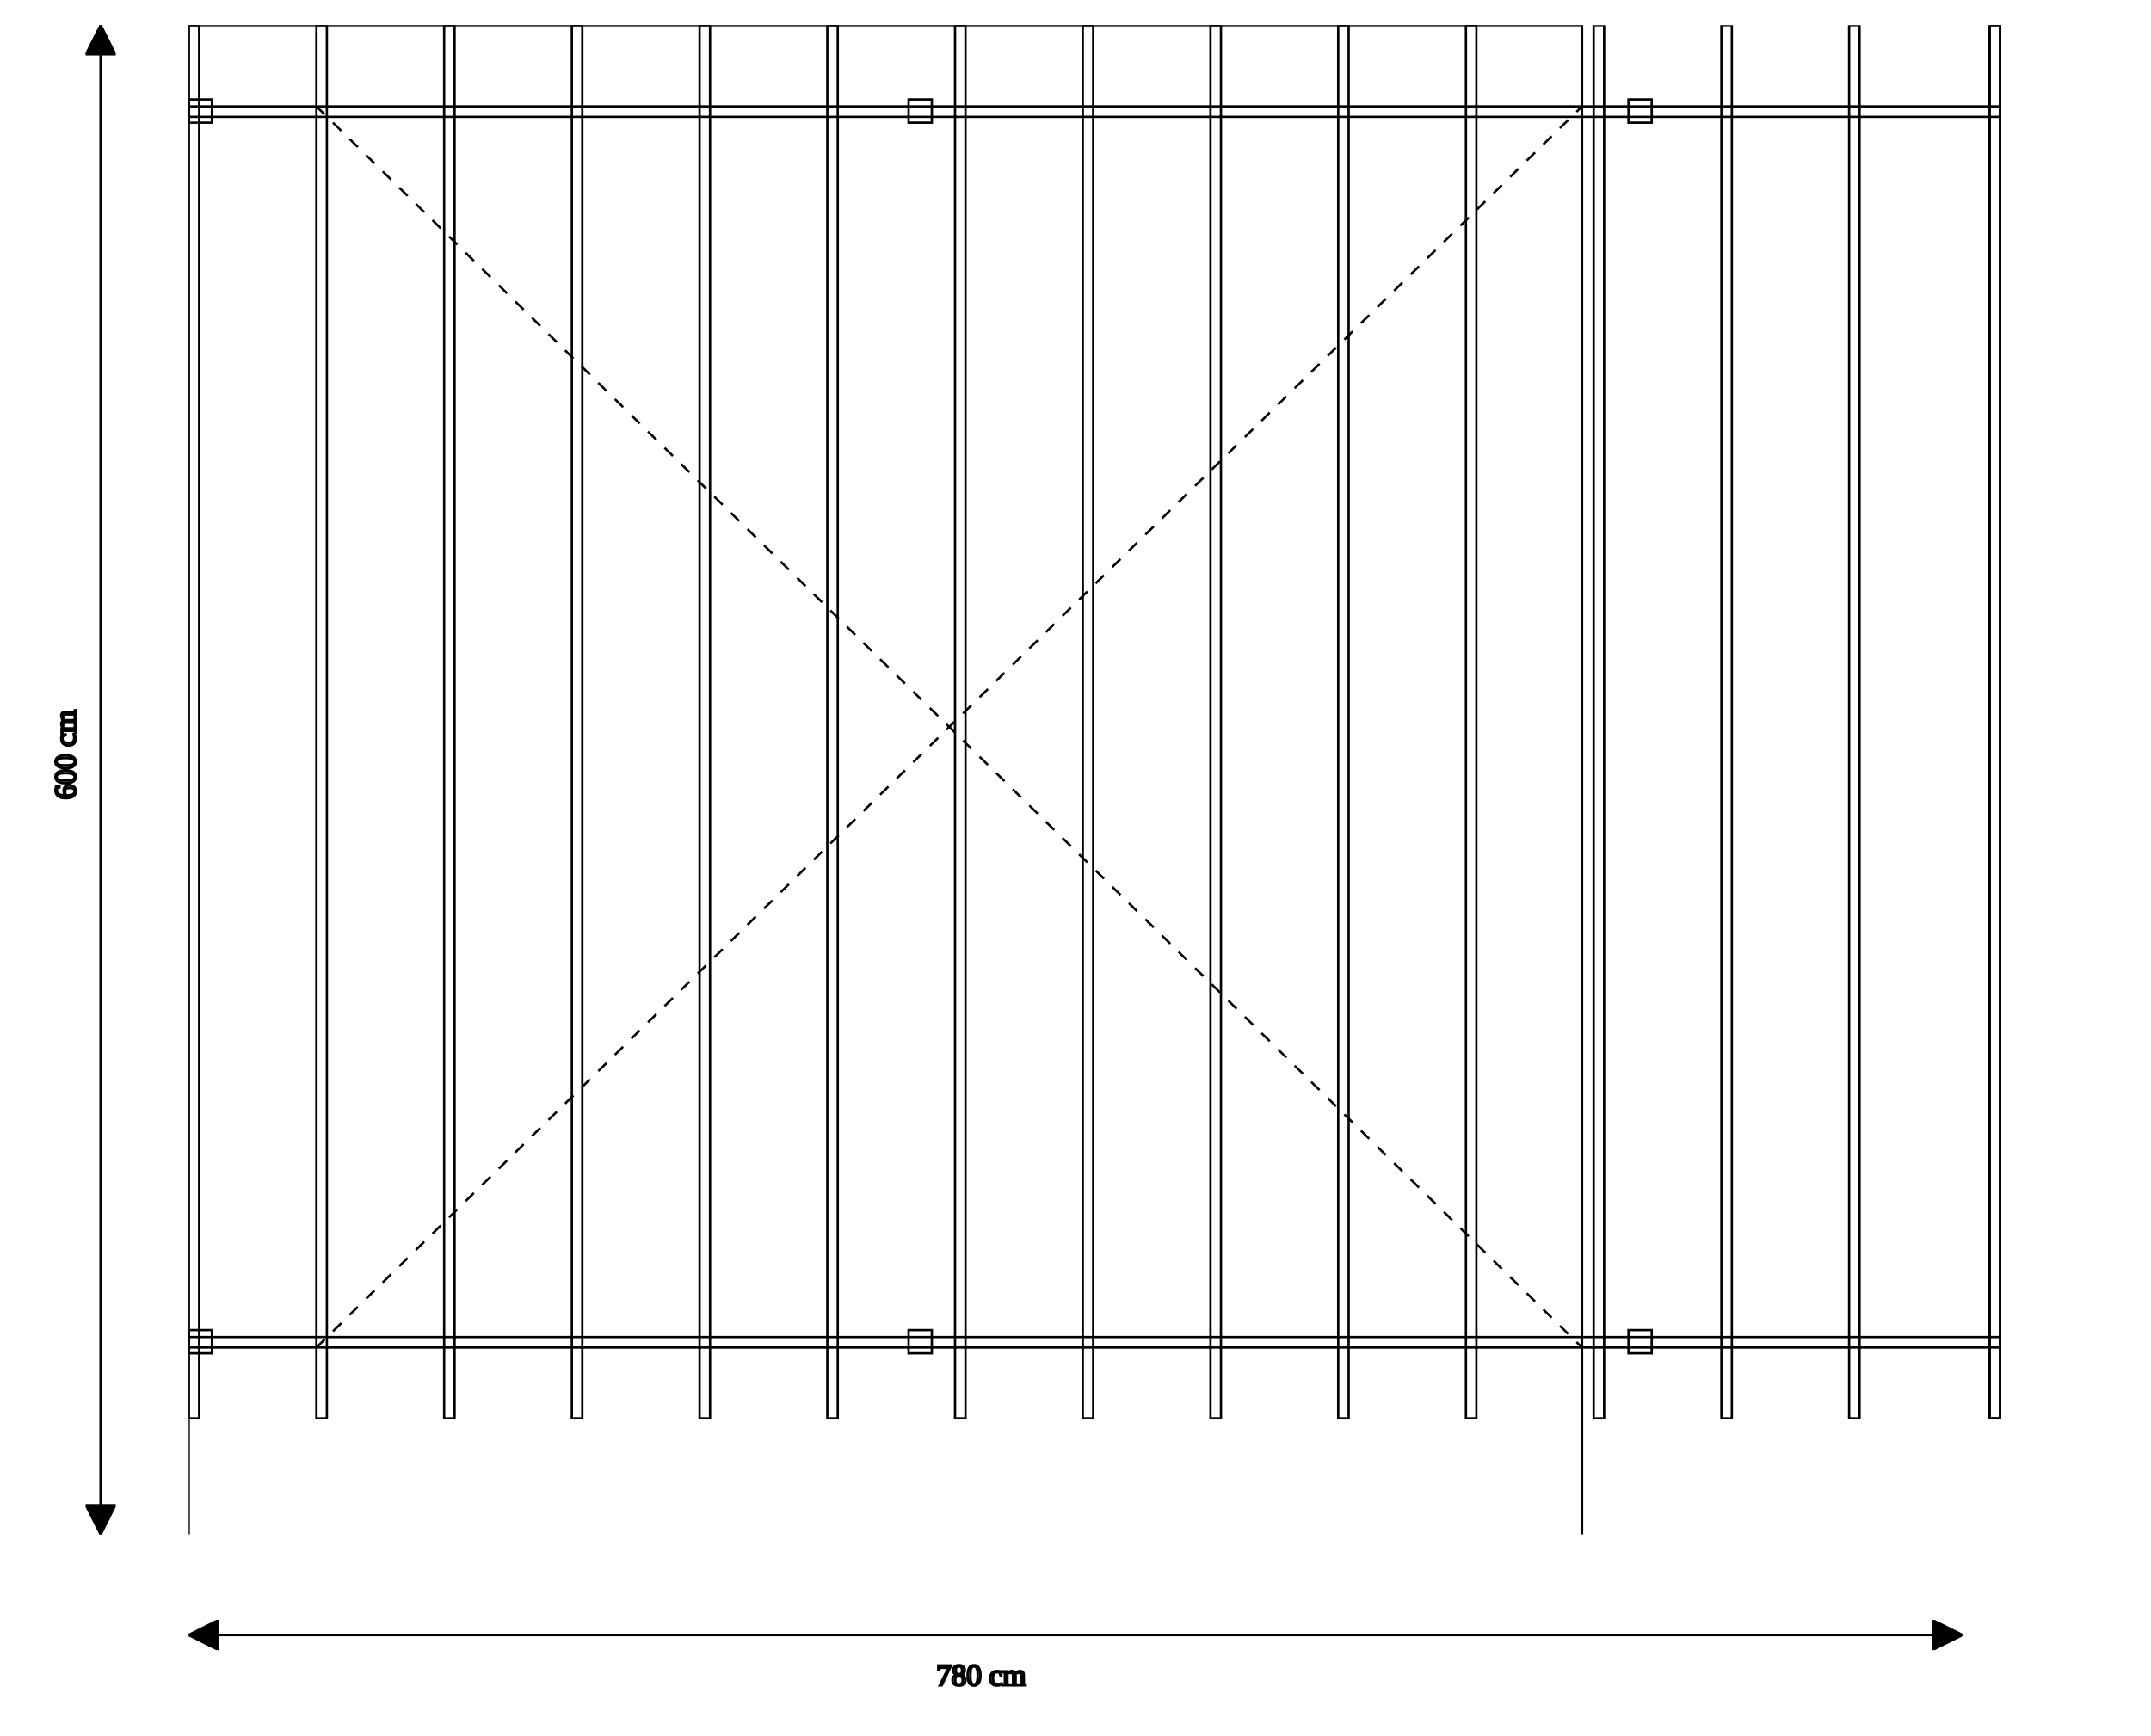
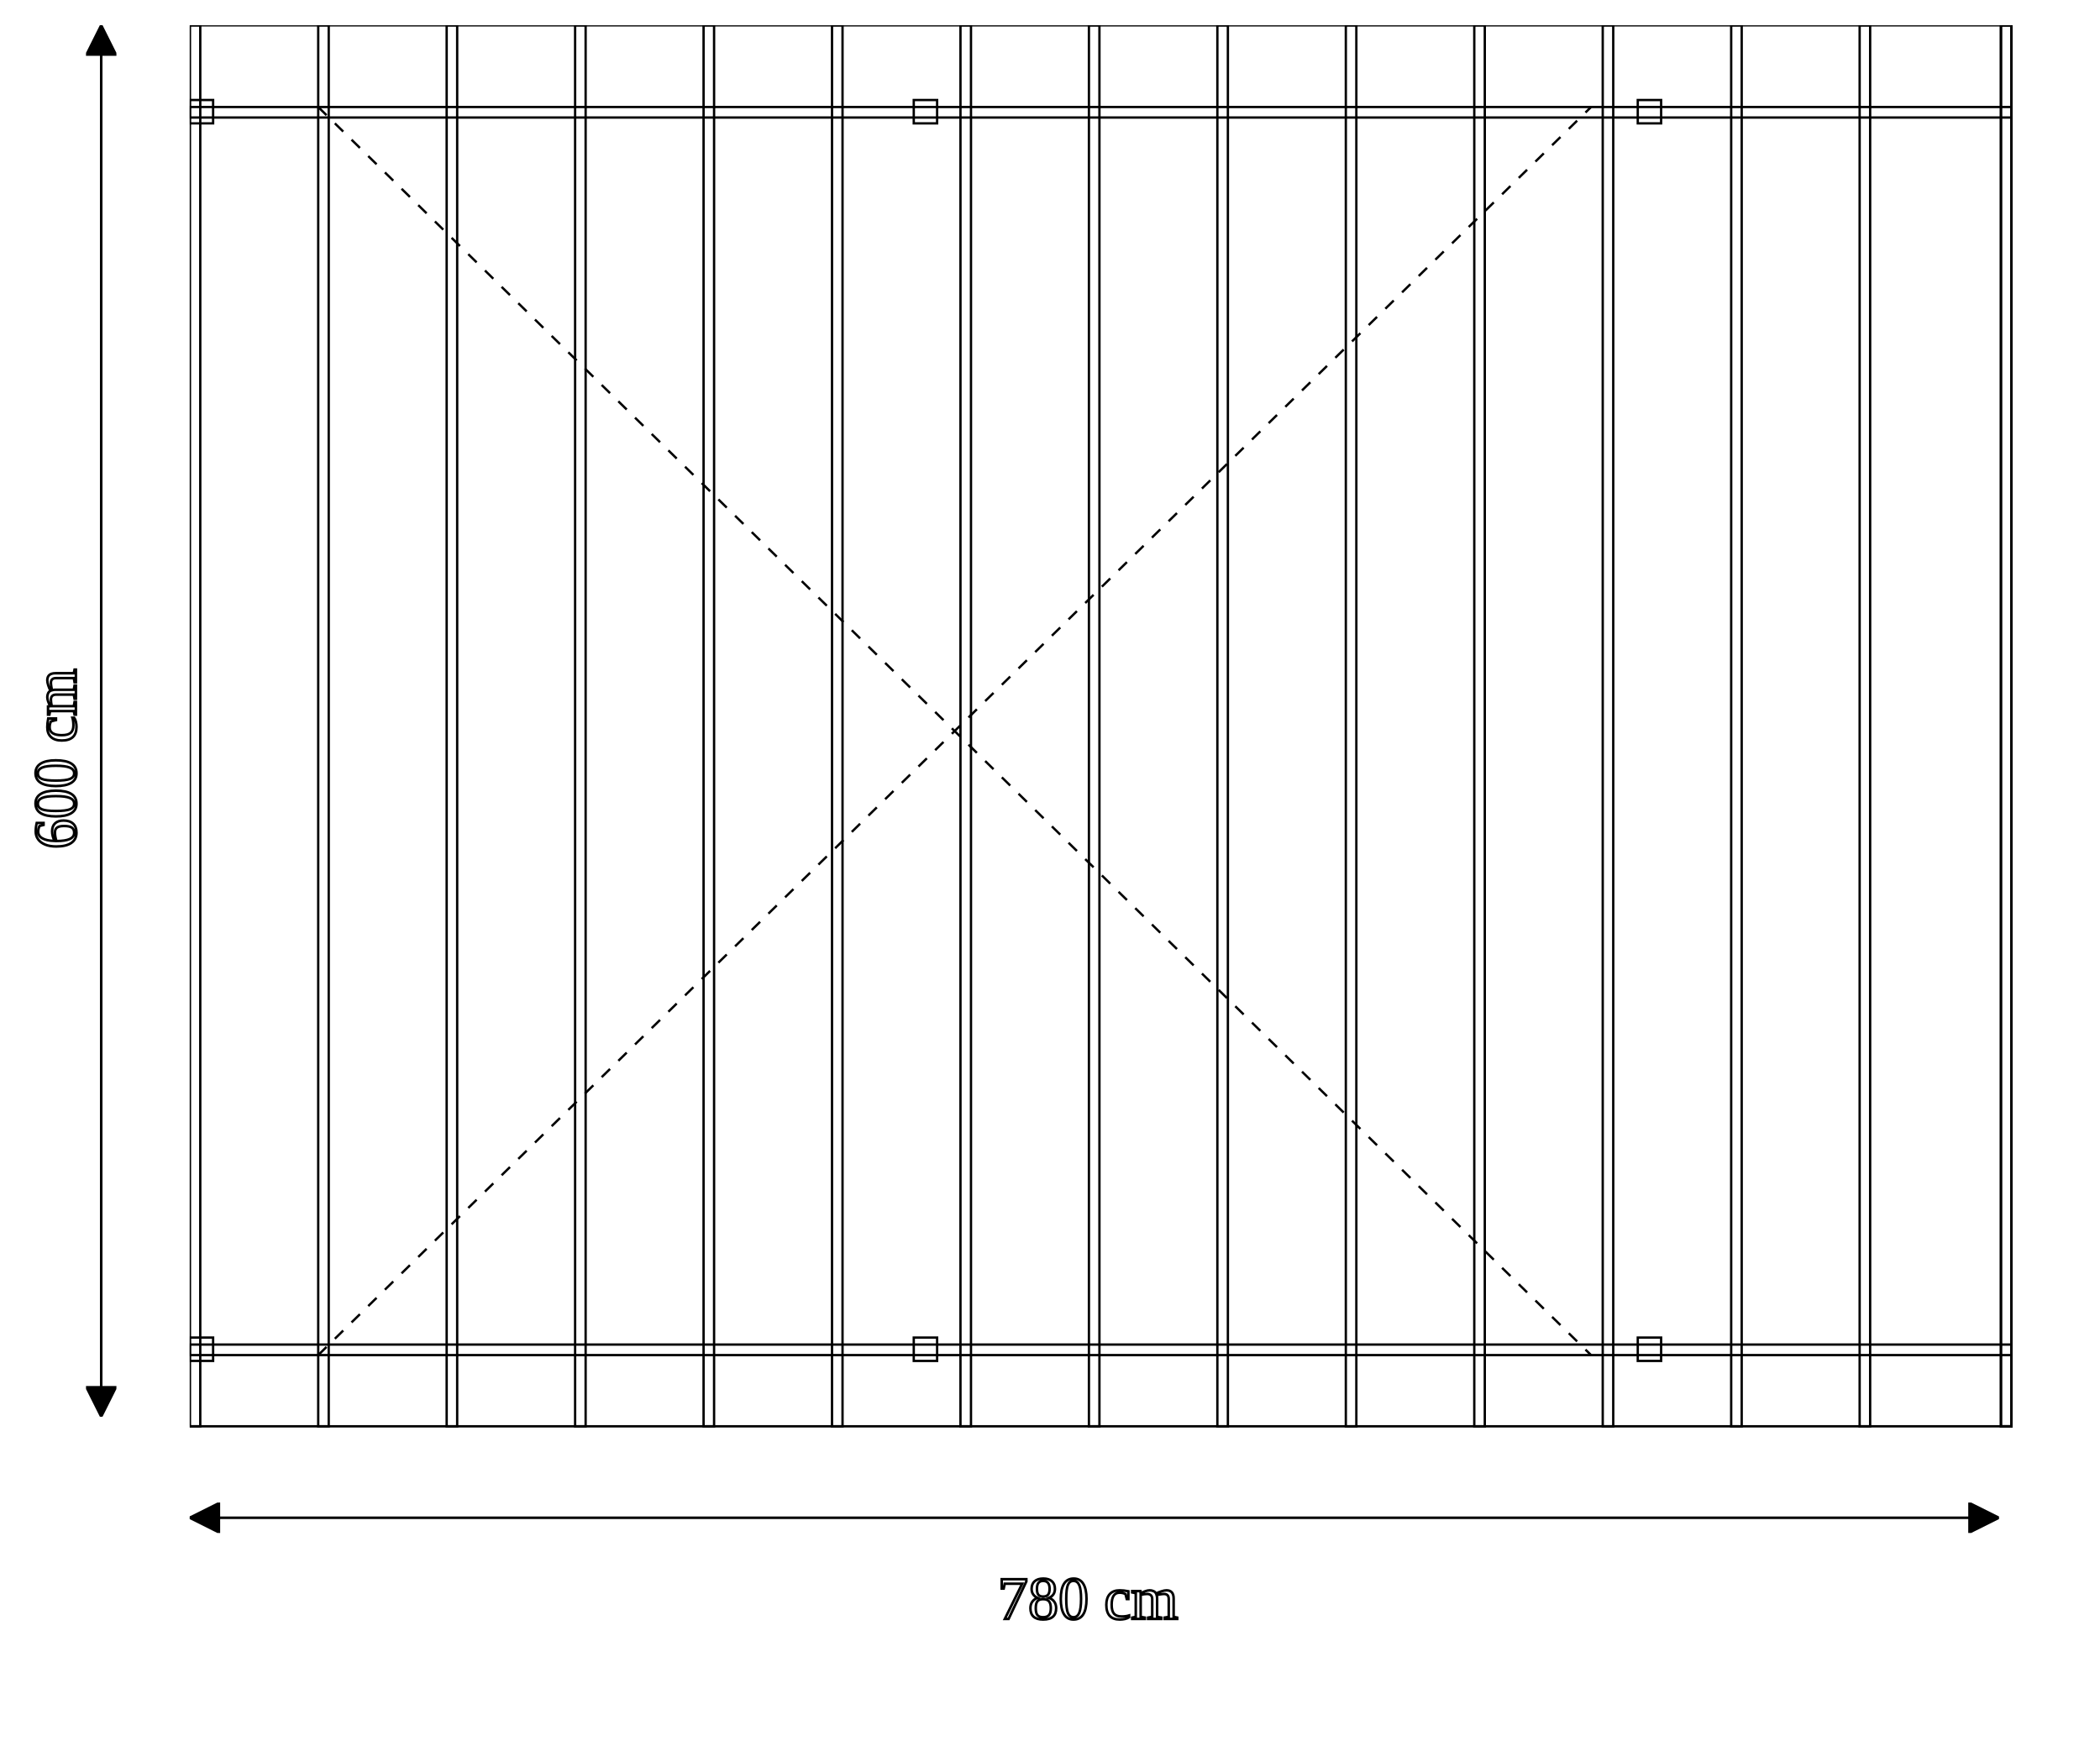
- <svg xmlns="http://www.w3.org/2000/svg" class="svg-render" width="855" height="690" viewBox="0 0 855 690" preserveAspectRatio="xMinYMin" stroke="#000000" fill="none">
+ <svg xmlns="http://www.w3.org/2000/svg" class="svg-render" width="830" height="690" viewBox="0 0 830 690" preserveAspectRatio="xMinYMin" stroke="#000000" fill="none">
  <defs>
    <marker id="beginArrow" markerWidth="12" markerHeight="12" refX="0" refY="6" orient="auto" fill="#000000">
      <path d="M0,6 L12,0 L12,12 L0,6" />
    </marker>
    <marker id="endArrow" markerWidth="12" markerHeight="12" refX="12" refY="6" orient="auto" fill="#000000">
      <path d="M0,0 L12,6 L0,12 L0,0 " />
    </marker>
  </defs>
-   <line class="arrow-visuals" x1="40" y1="10" x2="40" y2="610" stroke="#000000" marker-start="url(#beginArrow)" marker-end="url(#endArrow)" />
-   <line class="arrow-visuals" x1="75" y1="650" x2="780" y2="650" stroke="#000000" marker-start="url(#beginArrow)" marker-end="url(#endArrow)" />
-   <text style="text-anchor: middle" transform="translate(30,300) rotate(-90)">600 cm</text>
-   <text style="text-anchor: middle" x="390" y="670">780 cm</text>
+   <line class="arrow-visuals" x1="40" y1="10" x2="40" y2="560" stroke="#000000" marker-start="url(#beginArrow)" marker-end="url(#endArrow)" />
+   <line class="arrow-visuals" x1="75" y1="600" x2="790" y2="600" stroke="#000000" marker-start="url(#beginArrow)" marker-end="url(#endArrow)" />
+   <text font-size="24" style="text-anchor: middle" transform="translate(30,300) rotate(-90)">600 cm</text>
+   <text font-size="24" style="text-anchor: middle" x="430" y="640">780 cm</text>
  <svg x="75" y="10" width="780" height="600" viewBox="0 0 830 650" preserveAspectRatio="xMinYMin">
-     <rect x="0" y="0" height="780" width="600" stroke="#000000" fill="none" />
+     <rect x="0" y="0" height="600" width="780" stroke="#000000" fill="none" />
    <rect x="0" y="35" height="4.5" width="780" stroke="#000000" fill="none" />
    <rect x="0" y="565" height="4.5" width="780" stroke="#000000" fill="none" />
    <rect x="0.0" y="0" width="4.5" height="600" />
    <rect x="55.0" y="0" width="4.5" height="600" />
    <rect x="110.0" y="0" width="4.5" height="600" />
    <rect x="165.0" y="0" width="4.5" height="600" />
    <rect x="220.0" y="0" width="4.5" height="600" />
    <rect x="275.0" y="0" width="4.5" height="600" />
    <rect x="330.0" y="0" width="4.5" height="600" />
    <rect x="385.0" y="0" width="4.5" height="600" />
    <rect x="440.0" y="0" width="4.5" height="600" />
    <rect x="495.0" y="0" width="4.5" height="600" />
    <rect x="550.0" y="0" width="4.5" height="600" />
    <rect x="605.0" y="0" width="4.5" height="600" />
    <rect x="660.0" y="0" width="4.5" height="600" />
    <rect x="715.0" y="0" width="4.5" height="600" />
    <rect x="775.5" y="0" width="4.5" height="600" />
    <rect x="775.5" y="0" height="600" width="4.5" stroke="#000000" fill="none" />
    <line class="svg-cross" x1="55" y1="35" x2="600" y2="569.5" stroke="#000000" stroke-dasharray="5,5" />
    <line class="svg-cross" x1="55" y1="569.5" x2="600" y2="35" stroke="#000000" stroke-dasharray="5,5" />
    <rect x="0" y="32" width="10" height="10" />
    <rect x="0" y="562" width="10" height="10" />
    <rect x="310" y="32" width="10" height="10" />
    <rect x="310" y="562" width="10" height="10" />
    <rect x="620" y="32" width="10" height="10" />
    <rect x="620" y="562" width="10" height="10" />
-     <rect x="930" y="32" width="10" height="10" />
-     <rect x="930" y="562" width="10" height="10" />
-     <rect x="1240" y="32" width="10" height="10" />
-     <rect x="1240" y="562" width="10" height="10" />
-     <rect x="1550" y="32" width="10" height="10" />
-     <rect x="1550" y="562" width="10" height="10" />
  </svg>
</svg>
